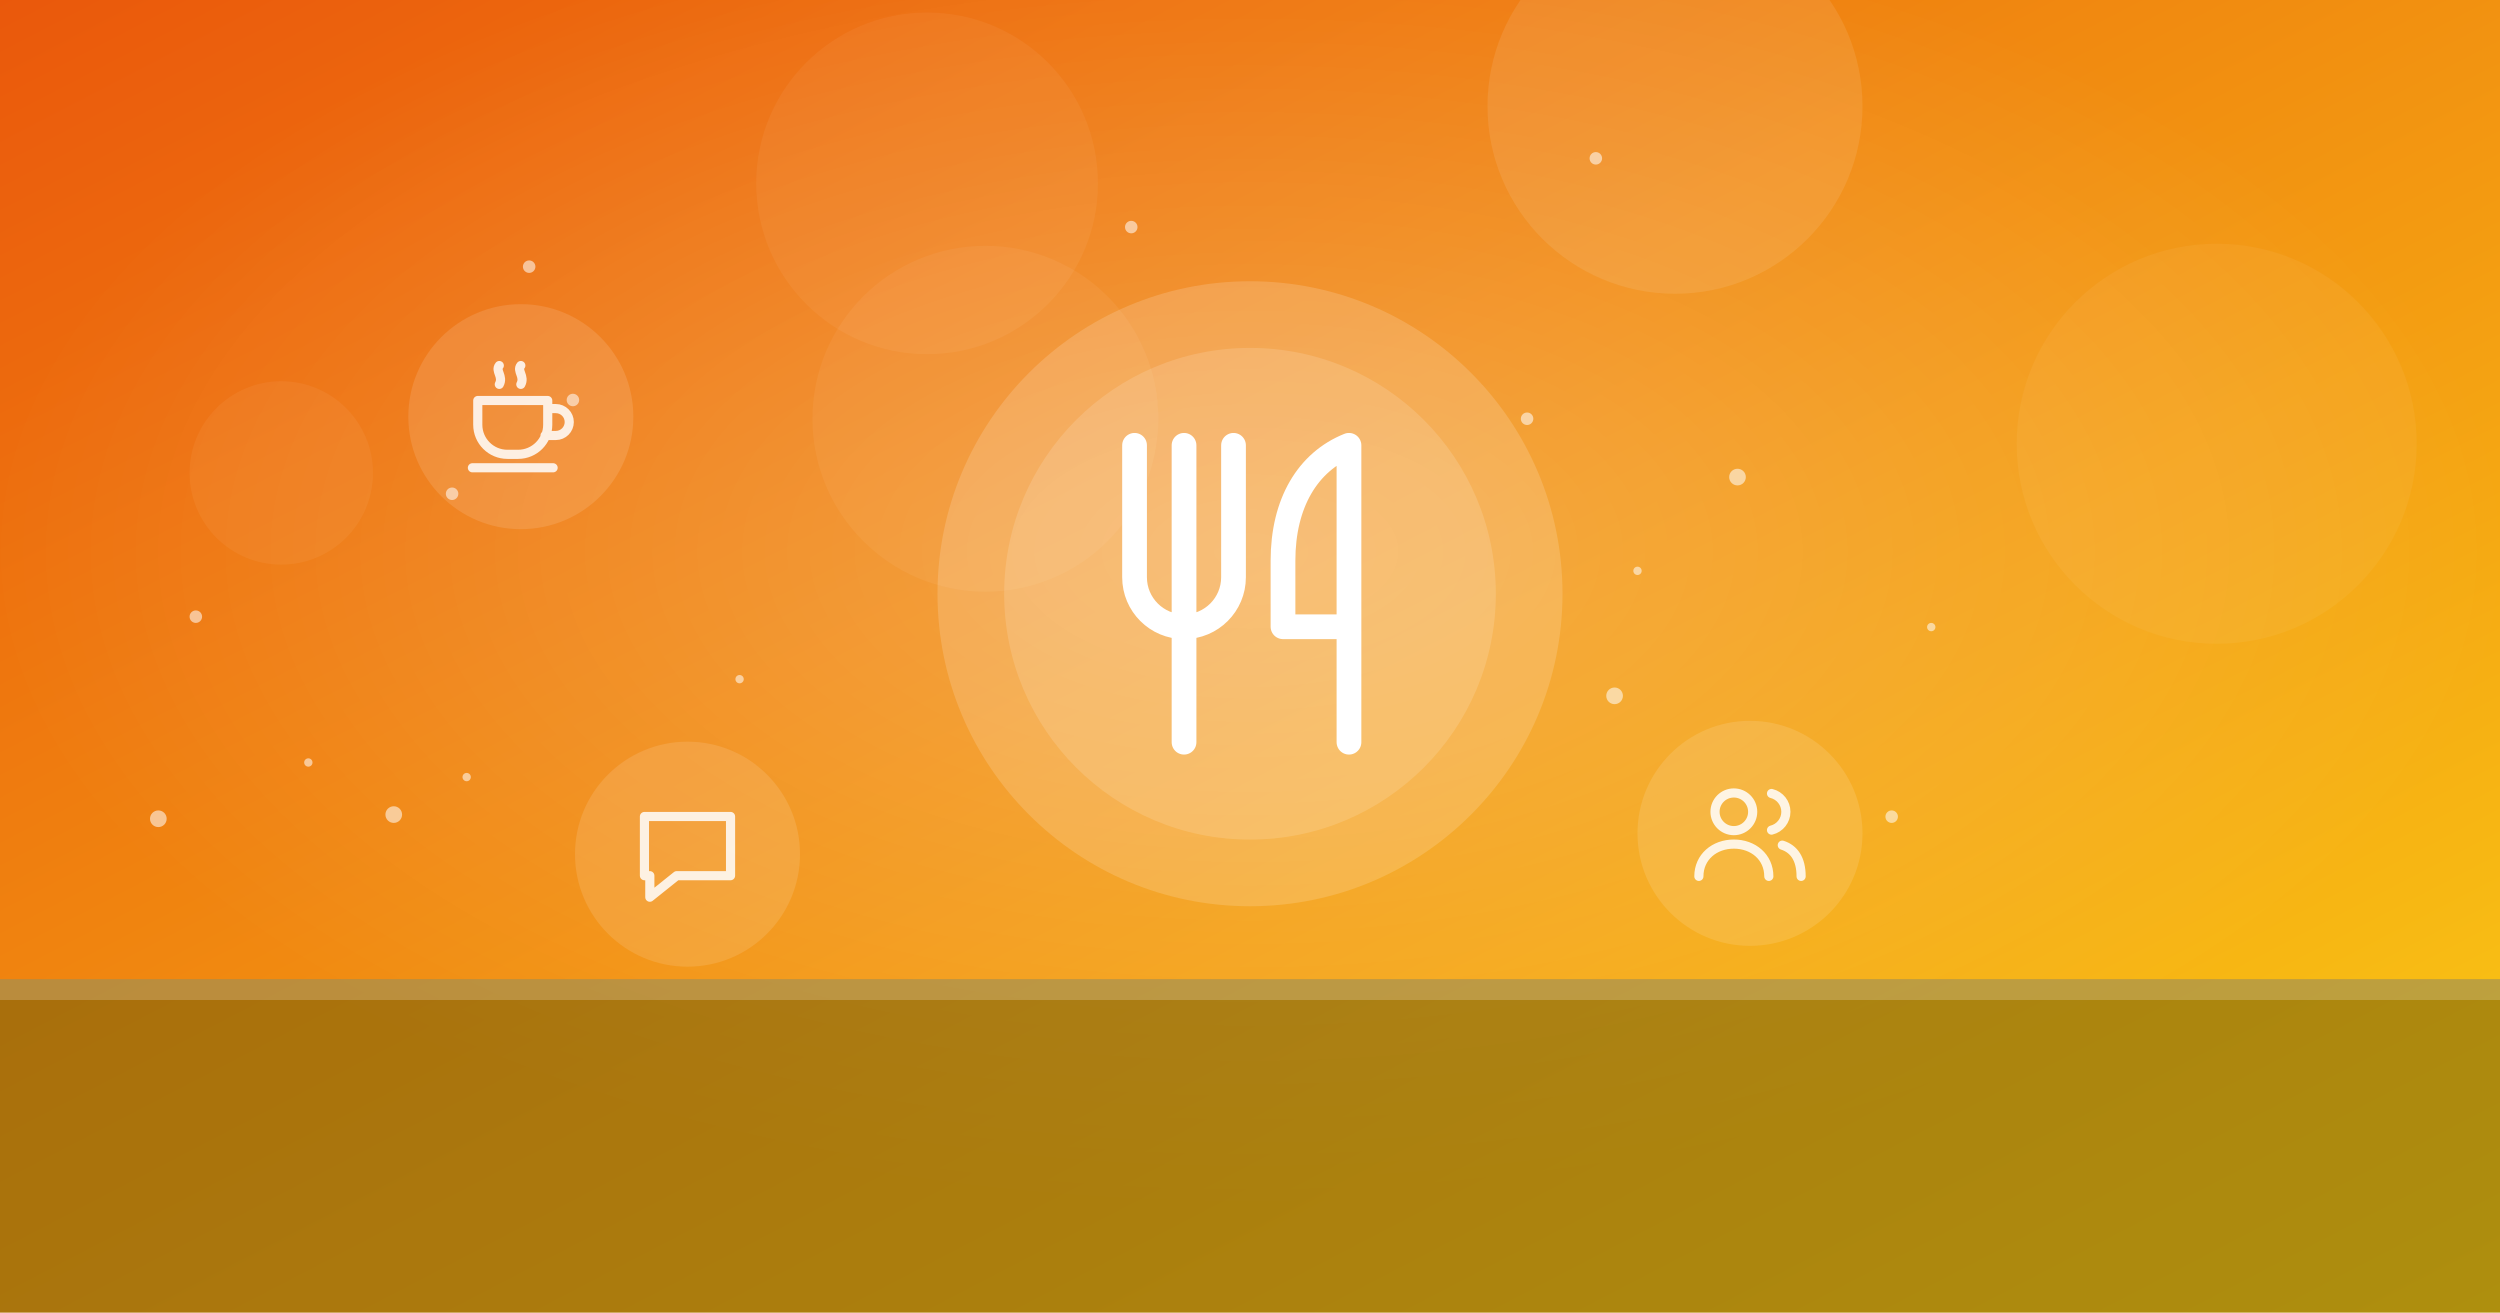
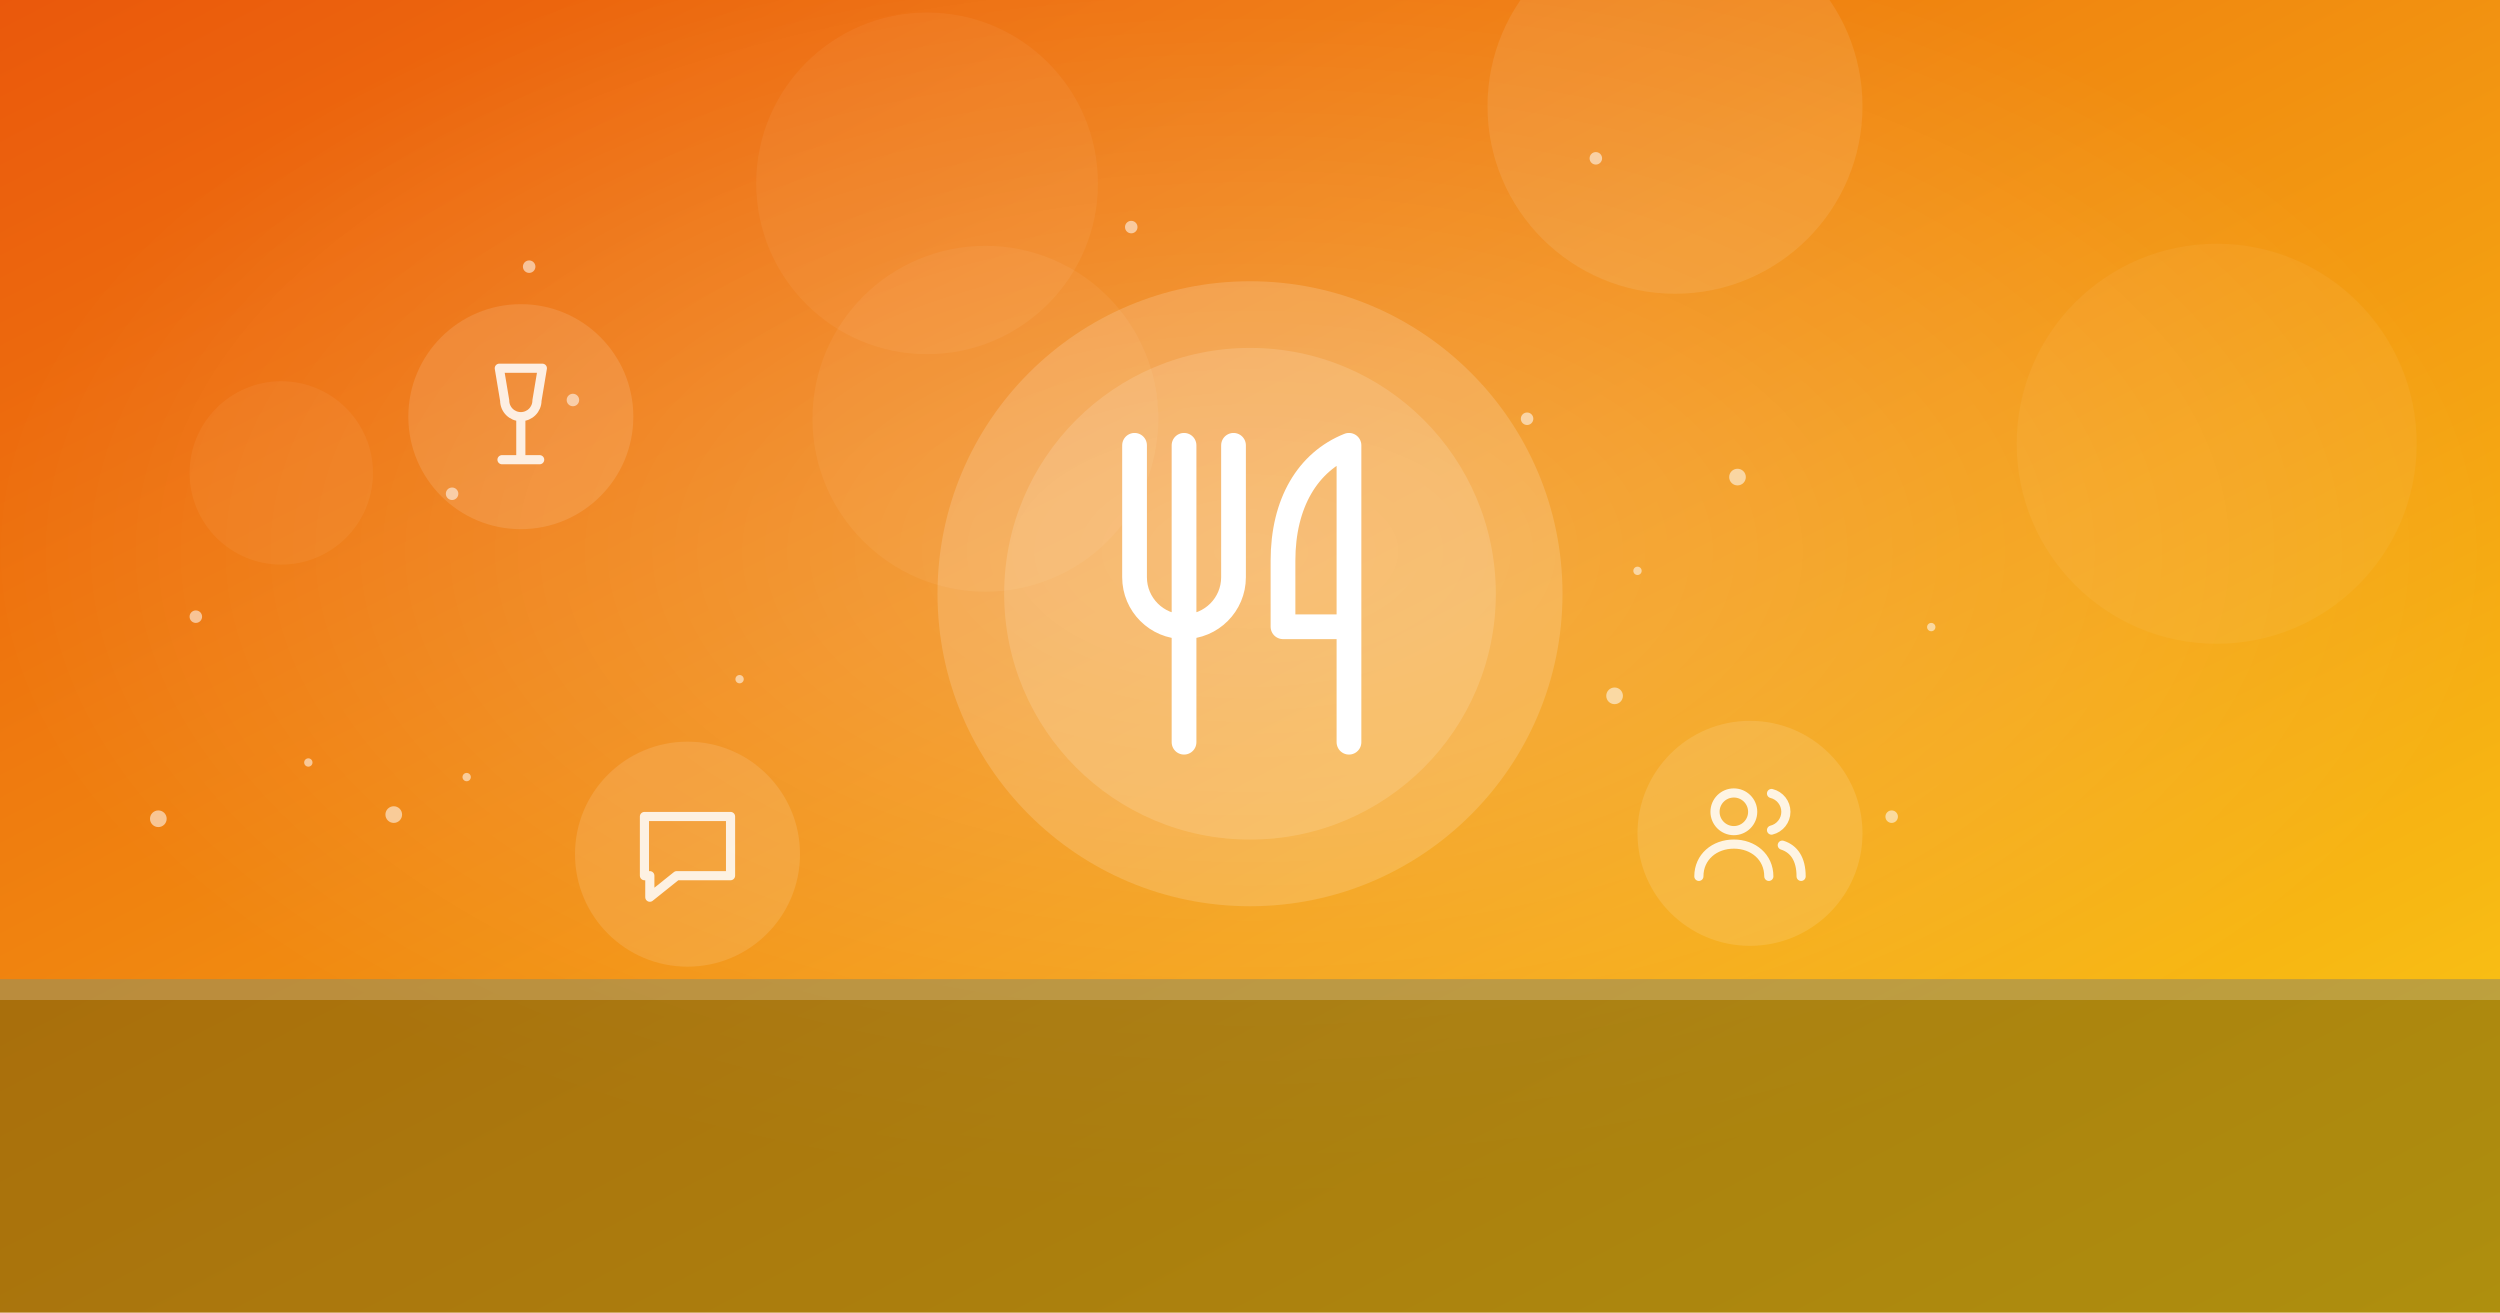
<svg xmlns="http://www.w3.org/2000/svg" viewBox="0 0 1200 630" width="1200" height="630">
  <defs>
    <linearGradient id="g" x1="0" y1="0" x2="1" y2="1">
      <stop offset="0" stop-color="#ea580c" />
      <stop offset="1" stop-color="#facc15" />
    </linearGradient>
    <radialGradient id="l" cx=".5" cy=".42" r=".5">
      <stop offset="0" stop-color="#fff" stop-opacity=".22" />
      <stop offset="1" stop-color="#fff" stop-opacity="0" />
    </radialGradient>
  </defs>
  <rect width="1200" height="630" fill="url(#g)" />
  <circle cx="135" cy="227" r="44" fill="#fff" opacity="0.05" />
  <circle cx="445" cy="88" r="82" fill="#fff" opacity="0.05" />
  <circle cx="473" cy="201" r="83" fill="#fff" opacity="0.05" />
  <circle cx="1064" cy="213" r="96" fill="#fff" opacity="0.05" />
  <circle cx="804" cy="51" r="90" fill="#fff" opacity="0.09" />
  <rect width="1200" height="630" fill="url(#l)" />
  <rect x="0" y="470" width="1200" height="160" fill="#705c09" opacity=".55" />
  <rect x="0" y="470" width="1200" height="10" fill="#fff" opacity=".2" />
  <circle cx="217" cy="237" r="3" fill="#fff" opacity=".55" />
  <circle cx="908" cy="392" r="3" fill="#fff" opacity=".55" />
  <circle cx="254" cy="128" r="3" fill="#fff" opacity=".55" />
  <circle cx="634" cy="227" r="2" fill="#fff" opacity=".55" />
  <circle cx="543" cy="109" r="3" fill="#fff" opacity=".55" />
  <circle cx="76" cy="393" r="4" fill="#fff" opacity=".55" />
  <circle cx="733" cy="201" r="3" fill="#fff" opacity=".55" />
  <circle cx="927" cy="301" r="2" fill="#fff" opacity=".55" />
  <circle cx="224" cy="373" r="2" fill="#fff" opacity=".55" />
  <circle cx="786" cy="274" r="2" fill="#fff" opacity=".55" />
  <circle cx="148" cy="366" r="2" fill="#fff" opacity=".55" />
  <circle cx="355" cy="326" r="2" fill="#fff" opacity=".55" />
  <circle cx="275" cy="192" r="3" fill="#fff" opacity=".55" />
  <circle cx="94" cy="296" r="3" fill="#fff" opacity=".55" />
  <circle cx="834" cy="229" r="4" fill="#fff" opacity=".55" />
  <circle cx="775" cy="334" r="4" fill="#fff" opacity=".55" />
  <circle cx="189" cy="391" r="4" fill="#fff" opacity=".55" />
  <circle cx="766" cy="76" r="3" fill="#fff" opacity=".55" />
  <circle cx="840" cy="400" r="54" fill="#fff" opacity=".12" />
  <g transform="translate(809.0 369.0) scale(2.583)" fill="none" stroke="#fff" stroke-width="1.7" stroke-linecap="round" stroke-linejoin="round" opacity="0.85">
    <path d="M9 4.5a3.5 3.5 0 1 0 0 7 3.5 3.5 0 0 0 0-7zM2.5 20c0-3.6 2.9-6 6.5-6s6.5 2.4 6.5 6M16 4.6a3.5 3.5 0 0 1 0 6.8M18 14.2c2.2.7 3.5 2.6 3.5 5.8" />
  </g>
  <circle cx="250" cy="200" r="54" fill="#fff" opacity=".12" />
  <g transform="translate(219.0 169.0) scale(2.583)" fill="none" stroke="#fff" stroke-width="1.7" stroke-linecap="round" stroke-linejoin="round" opacity="0.85">
-     <path d="M4 9h13v4.5A5.5 5.5 0 0 1 11.5 19h-2A5.5 5.5 0 0 1 4 13.5zM17 10.5h1.5a2.5 2.5 0 0 1 0 5H16.5M8 2.5c-.8 1 .8 2 0 3.5M12 2.5c-.8 1 .8 2 0 3.5M3 21.5h15" />
+     <path d="M8 3h8l-1 6a3 3 0 0 1-6 0zM12 12v8M8.5 20h7" />
  </g>
  <circle cx="330" cy="410" r="54" fill="#fff" opacity=".12" />
  <g transform="translate(299.0 379.0) scale(2.583)" fill="none" stroke="#fff" stroke-width="1.7" stroke-linecap="round" stroke-linejoin="round" opacity="0.85">
    <path d="M4 5h16v11H10l-5 4v-4H4z" />
  </g>
  <circle cx="600" cy="285" r="150" fill="#fff" opacity=".16" />
  <circle cx="600" cy="285" r="118" fill="#fff" opacity=".14" />
  <g transform="translate(505.0 190.0) scale(7.917)" fill="none" stroke="#fff" stroke-width="1.5" stroke-linecap="round" stroke-linejoin="round" opacity="1">
    <path d="M5 3v8a3 3 0 0 0 6 0V3M8 3v18M18 21V3c-2.5 1-4 3.5-4 7v4h4" />
  </g>
</svg>
